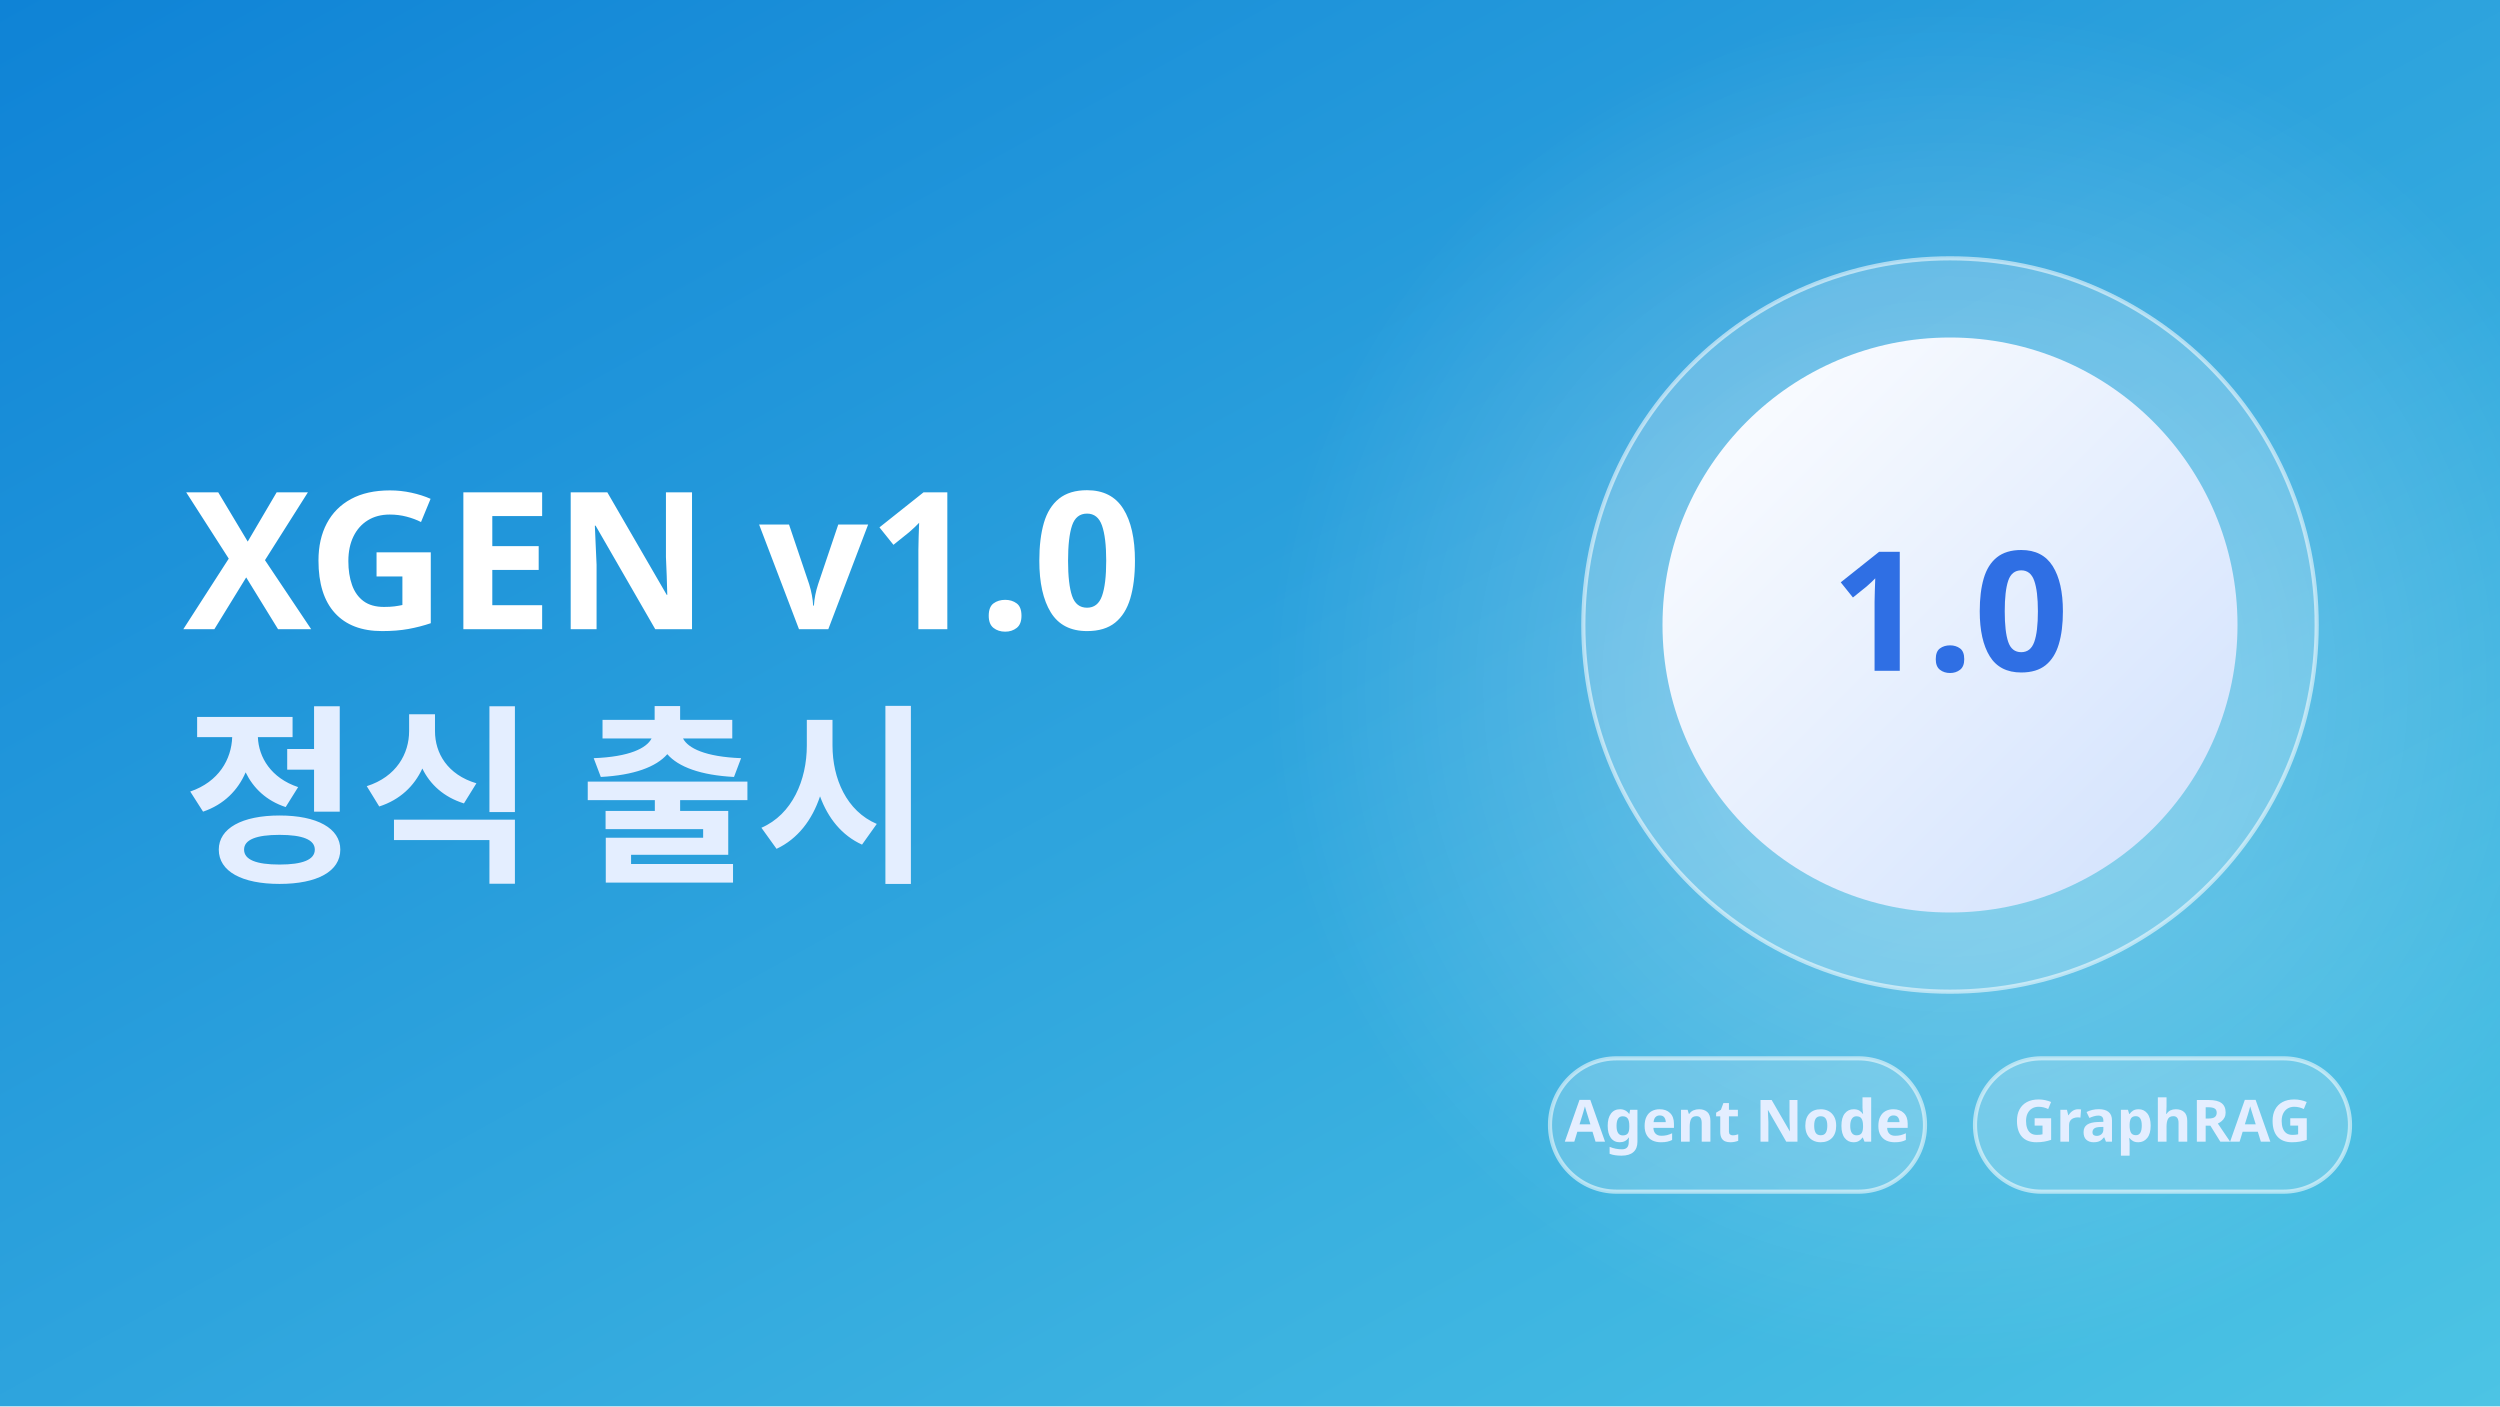
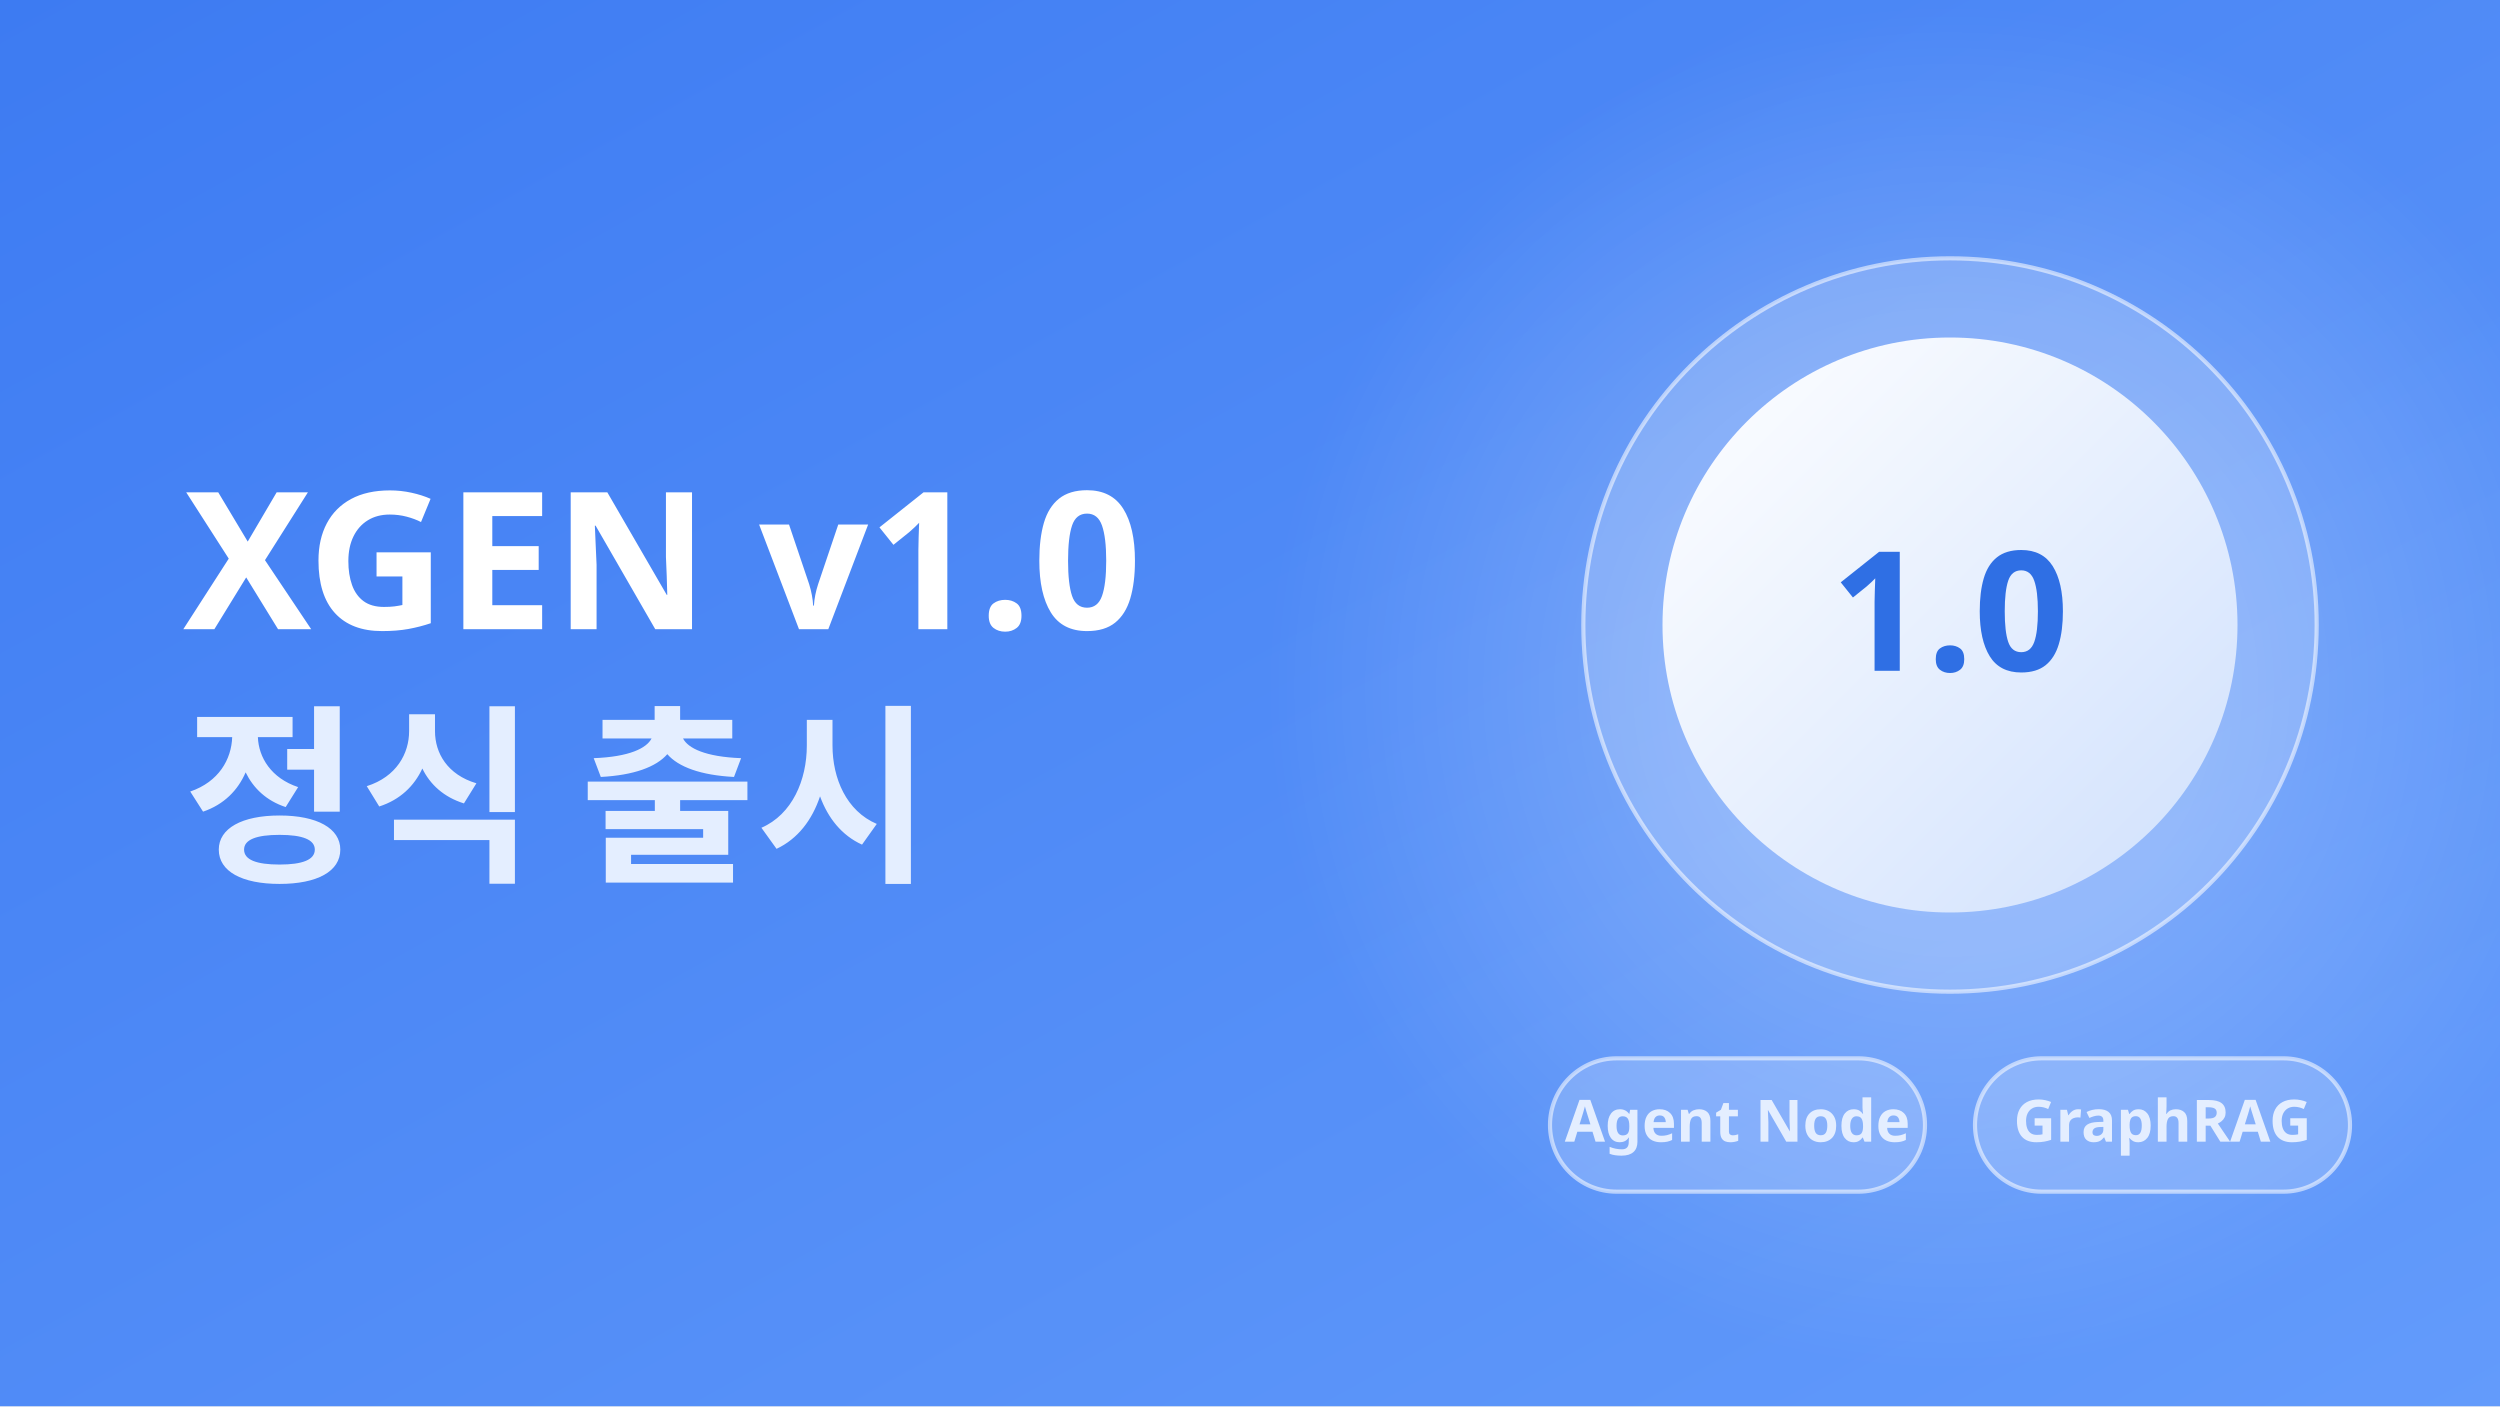
<svg xmlns="http://www.w3.org/2000/svg" viewBox="0 0 1200 675" role="img" aria-label="XGEN v1.0 정식 출시 — GS 인증으로 검증된 핵심 기능">
  <defs>
    <linearGradient id="bg" x1="0" y1="0" x2="1" y2="1">
-       <stop offset="0" stop-color="#0f83d6" />
-       <stop offset="1" stop-color="#4cc4e4" />
+       <stop offset="0" stop-color="#3d7bf2" />
+       <stop offset="1" stop-color="#639bfb" />
    </linearGradient>
    <linearGradient id="badge" x1="0" y1="0" x2="1" y2="1">
      <stop offset="0" stop-color="#ffffff" />
      <stop offset="1" stop-color="#cfe0fd" />
    </linearGradient>
    <radialGradient id="glow" cx="50%" cy="50%" r="50%">
      <stop offset="0" stop-color="#ffffff" stop-opacity="0.34" />
      <stop offset="1" stop-color="#ffffff" stop-opacity="0" />
    </radialGradient>
  </defs>
  <rect width="1200" height="675" fill="url(#bg)" />
  <circle cx="936" cy="330" r="330" fill="url(#glow)" />
  <text x="88" y="302" font-family="Pretendard,'Pretendard Variable','Malgun Gothic','Apple SD Gothic Neo','Noto Sans KR',sans-serif" font-size="92" font-weight="800" fill="#ffffff">XGEN v1.0</text>
  <text x="88" y="416" font-family="Pretendard,'Pretendard Variable','Malgun Gothic','Apple SD Gothic Neo','Noto Sans KR',sans-serif" font-size="92" font-weight="800" fill="#e4eeff">정식 출시</text>
  <circle cx="936" cy="300" r="176" fill="#ffffff2e" stroke="#ffffff8c" stroke-width="2" />
  <circle cx="936" cy="300" r="138" fill="url(#badge)" />
  <text x="936" y="322" text-anchor="middle" font-family="Pretendard,'Pretendard Variable','Malgun Gothic','Apple SD Gothic Neo','Noto Sans KR',sans-serif" font-size="80" font-weight="800" fill="#2f6fe4">1.0</text>
  <rect x="744" y="508" width="180" height="64" rx="32" fill="#ffffff2e" stroke="#ffffff8c" stroke-width="2" />
  <rect x="948" y="508" width="180" height="64" rx="32" fill="#ffffff2e" stroke="#ffffff8c" stroke-width="2" />
  <text x="834" y="548" text-anchor="middle" font-family="Pretendard,'Pretendard Variable','Malgun Gothic','Apple SD Gothic Neo','Noto Sans KR',sans-serif" font-size="28" font-weight="600" fill="#e4eeff">Agent Node</text>
  <text x="1038" y="548" text-anchor="middle" font-family="Pretendard,'Pretendard Variable','Malgun Gothic','Apple SD Gothic Neo','Noto Sans KR',sans-serif" font-size="28" font-weight="600" fill="#e4eeff">GraphRAG</text>
</svg>
